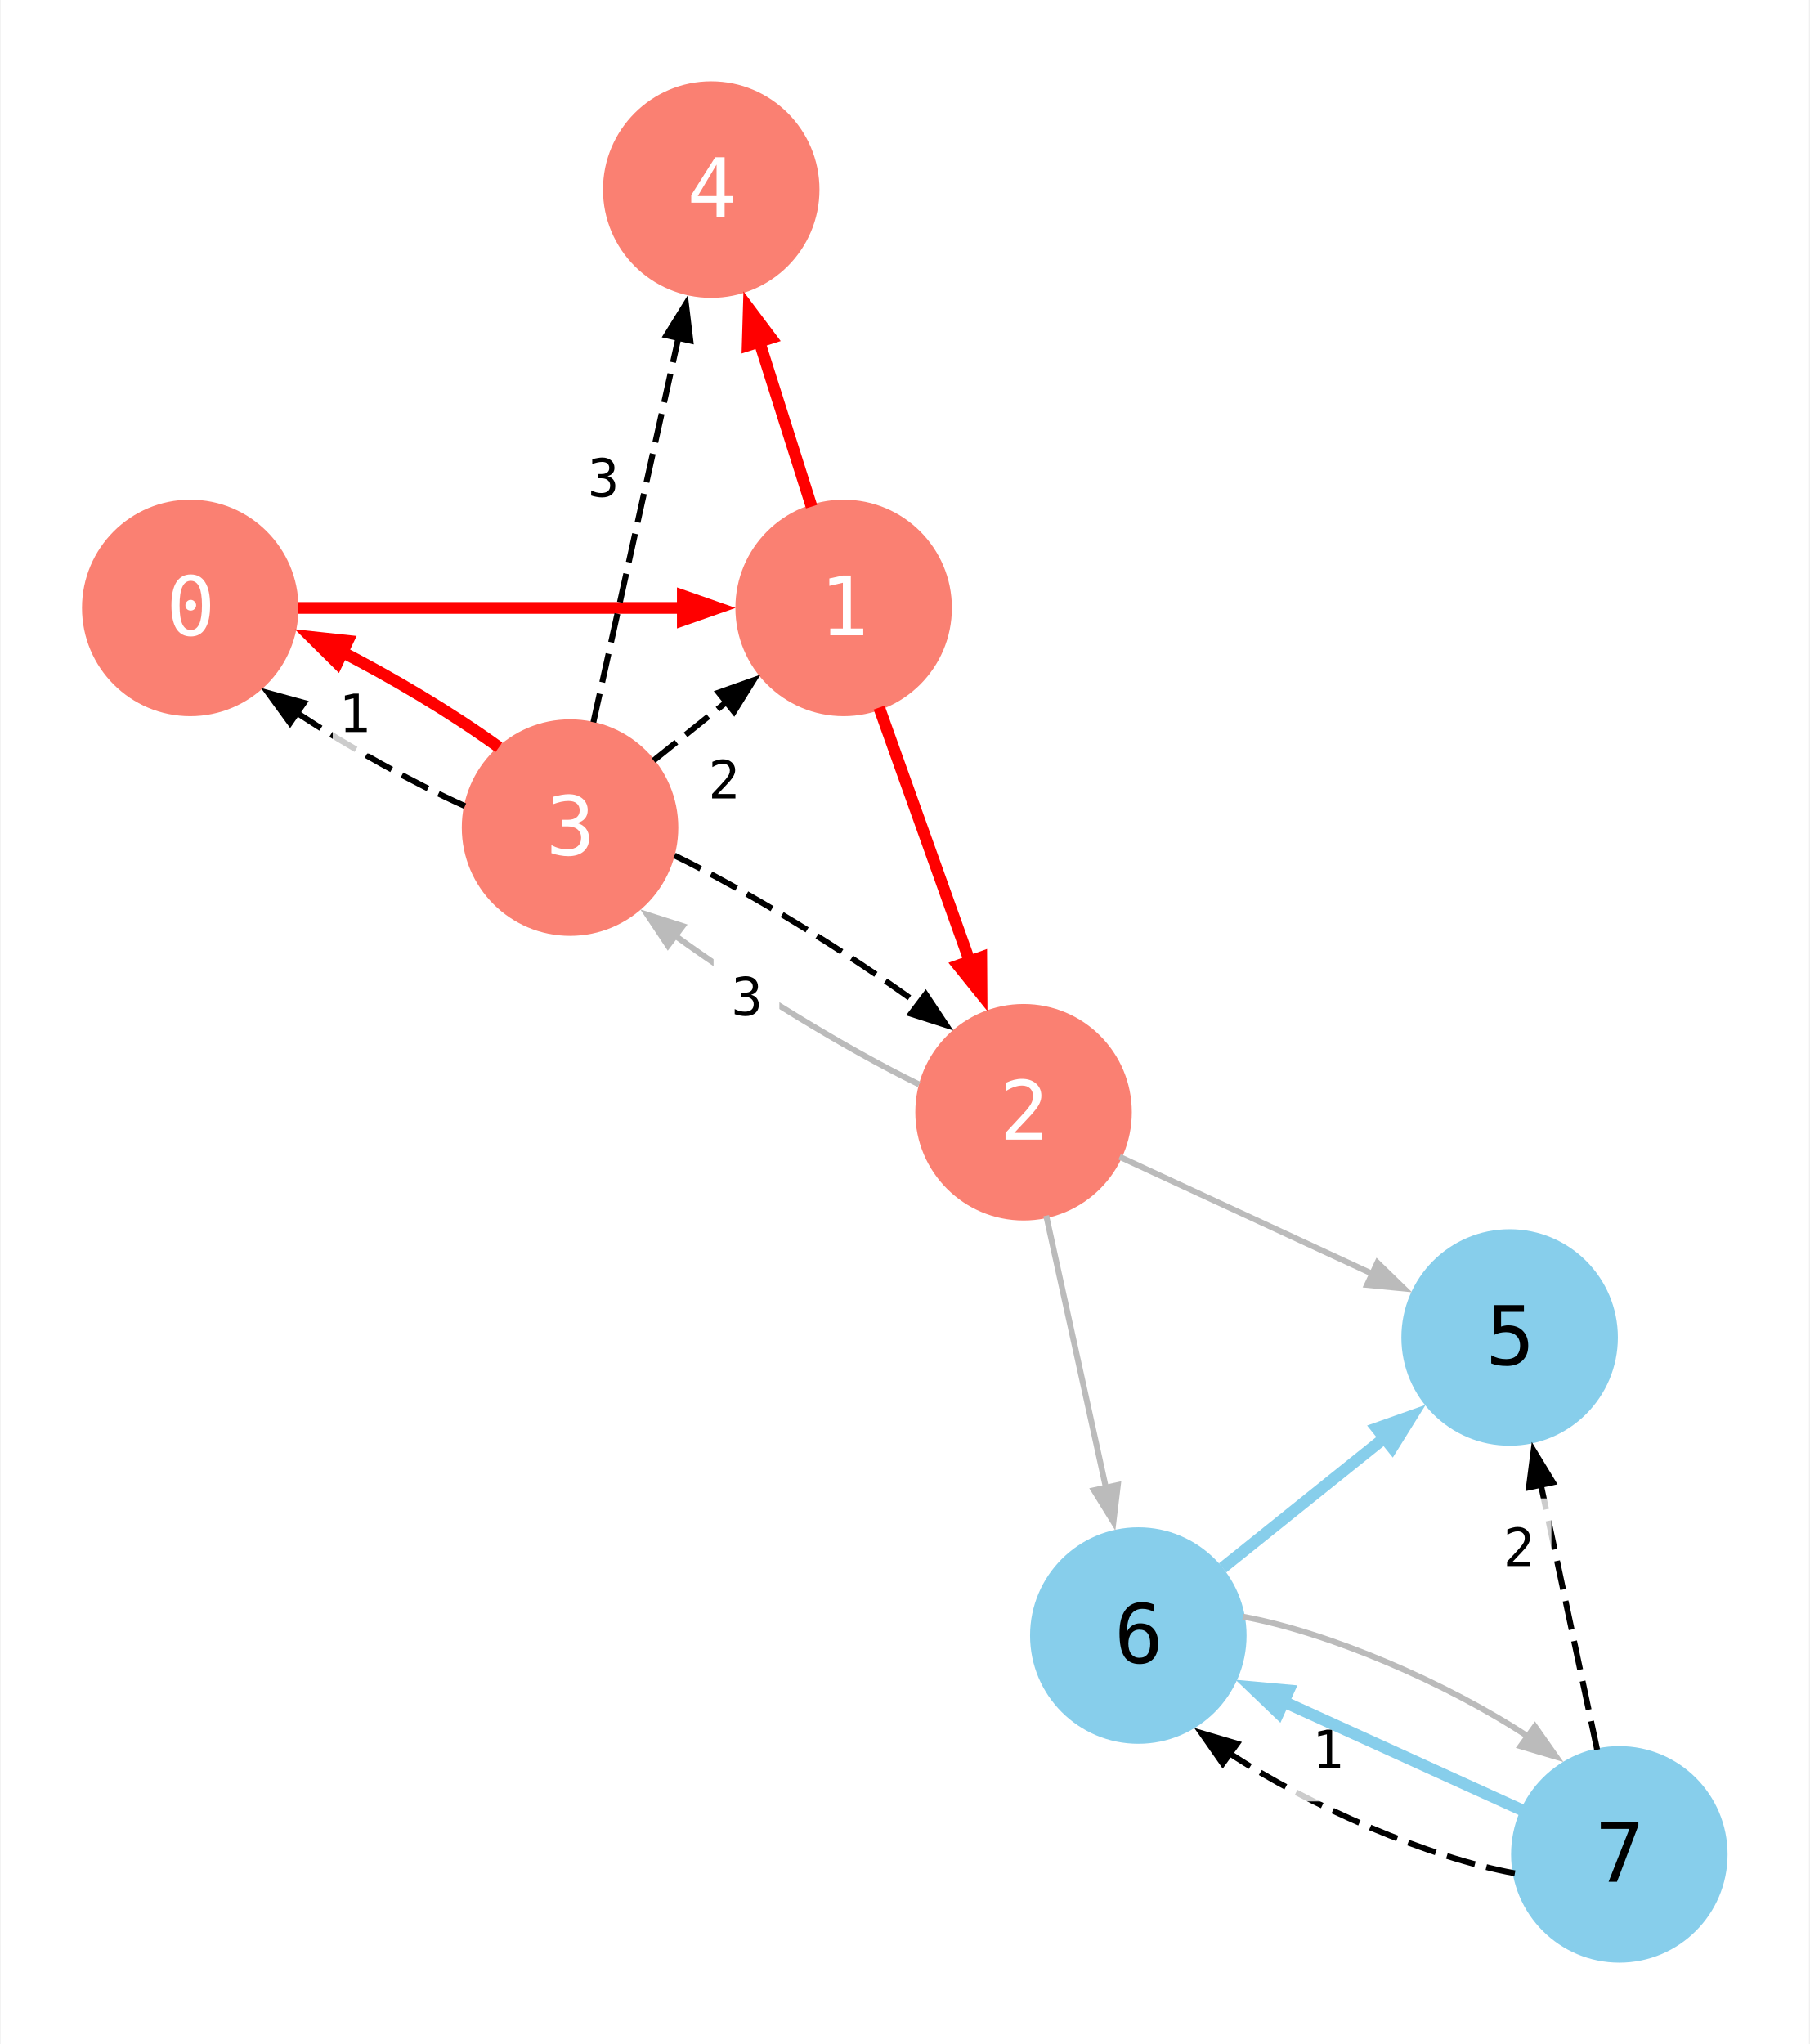
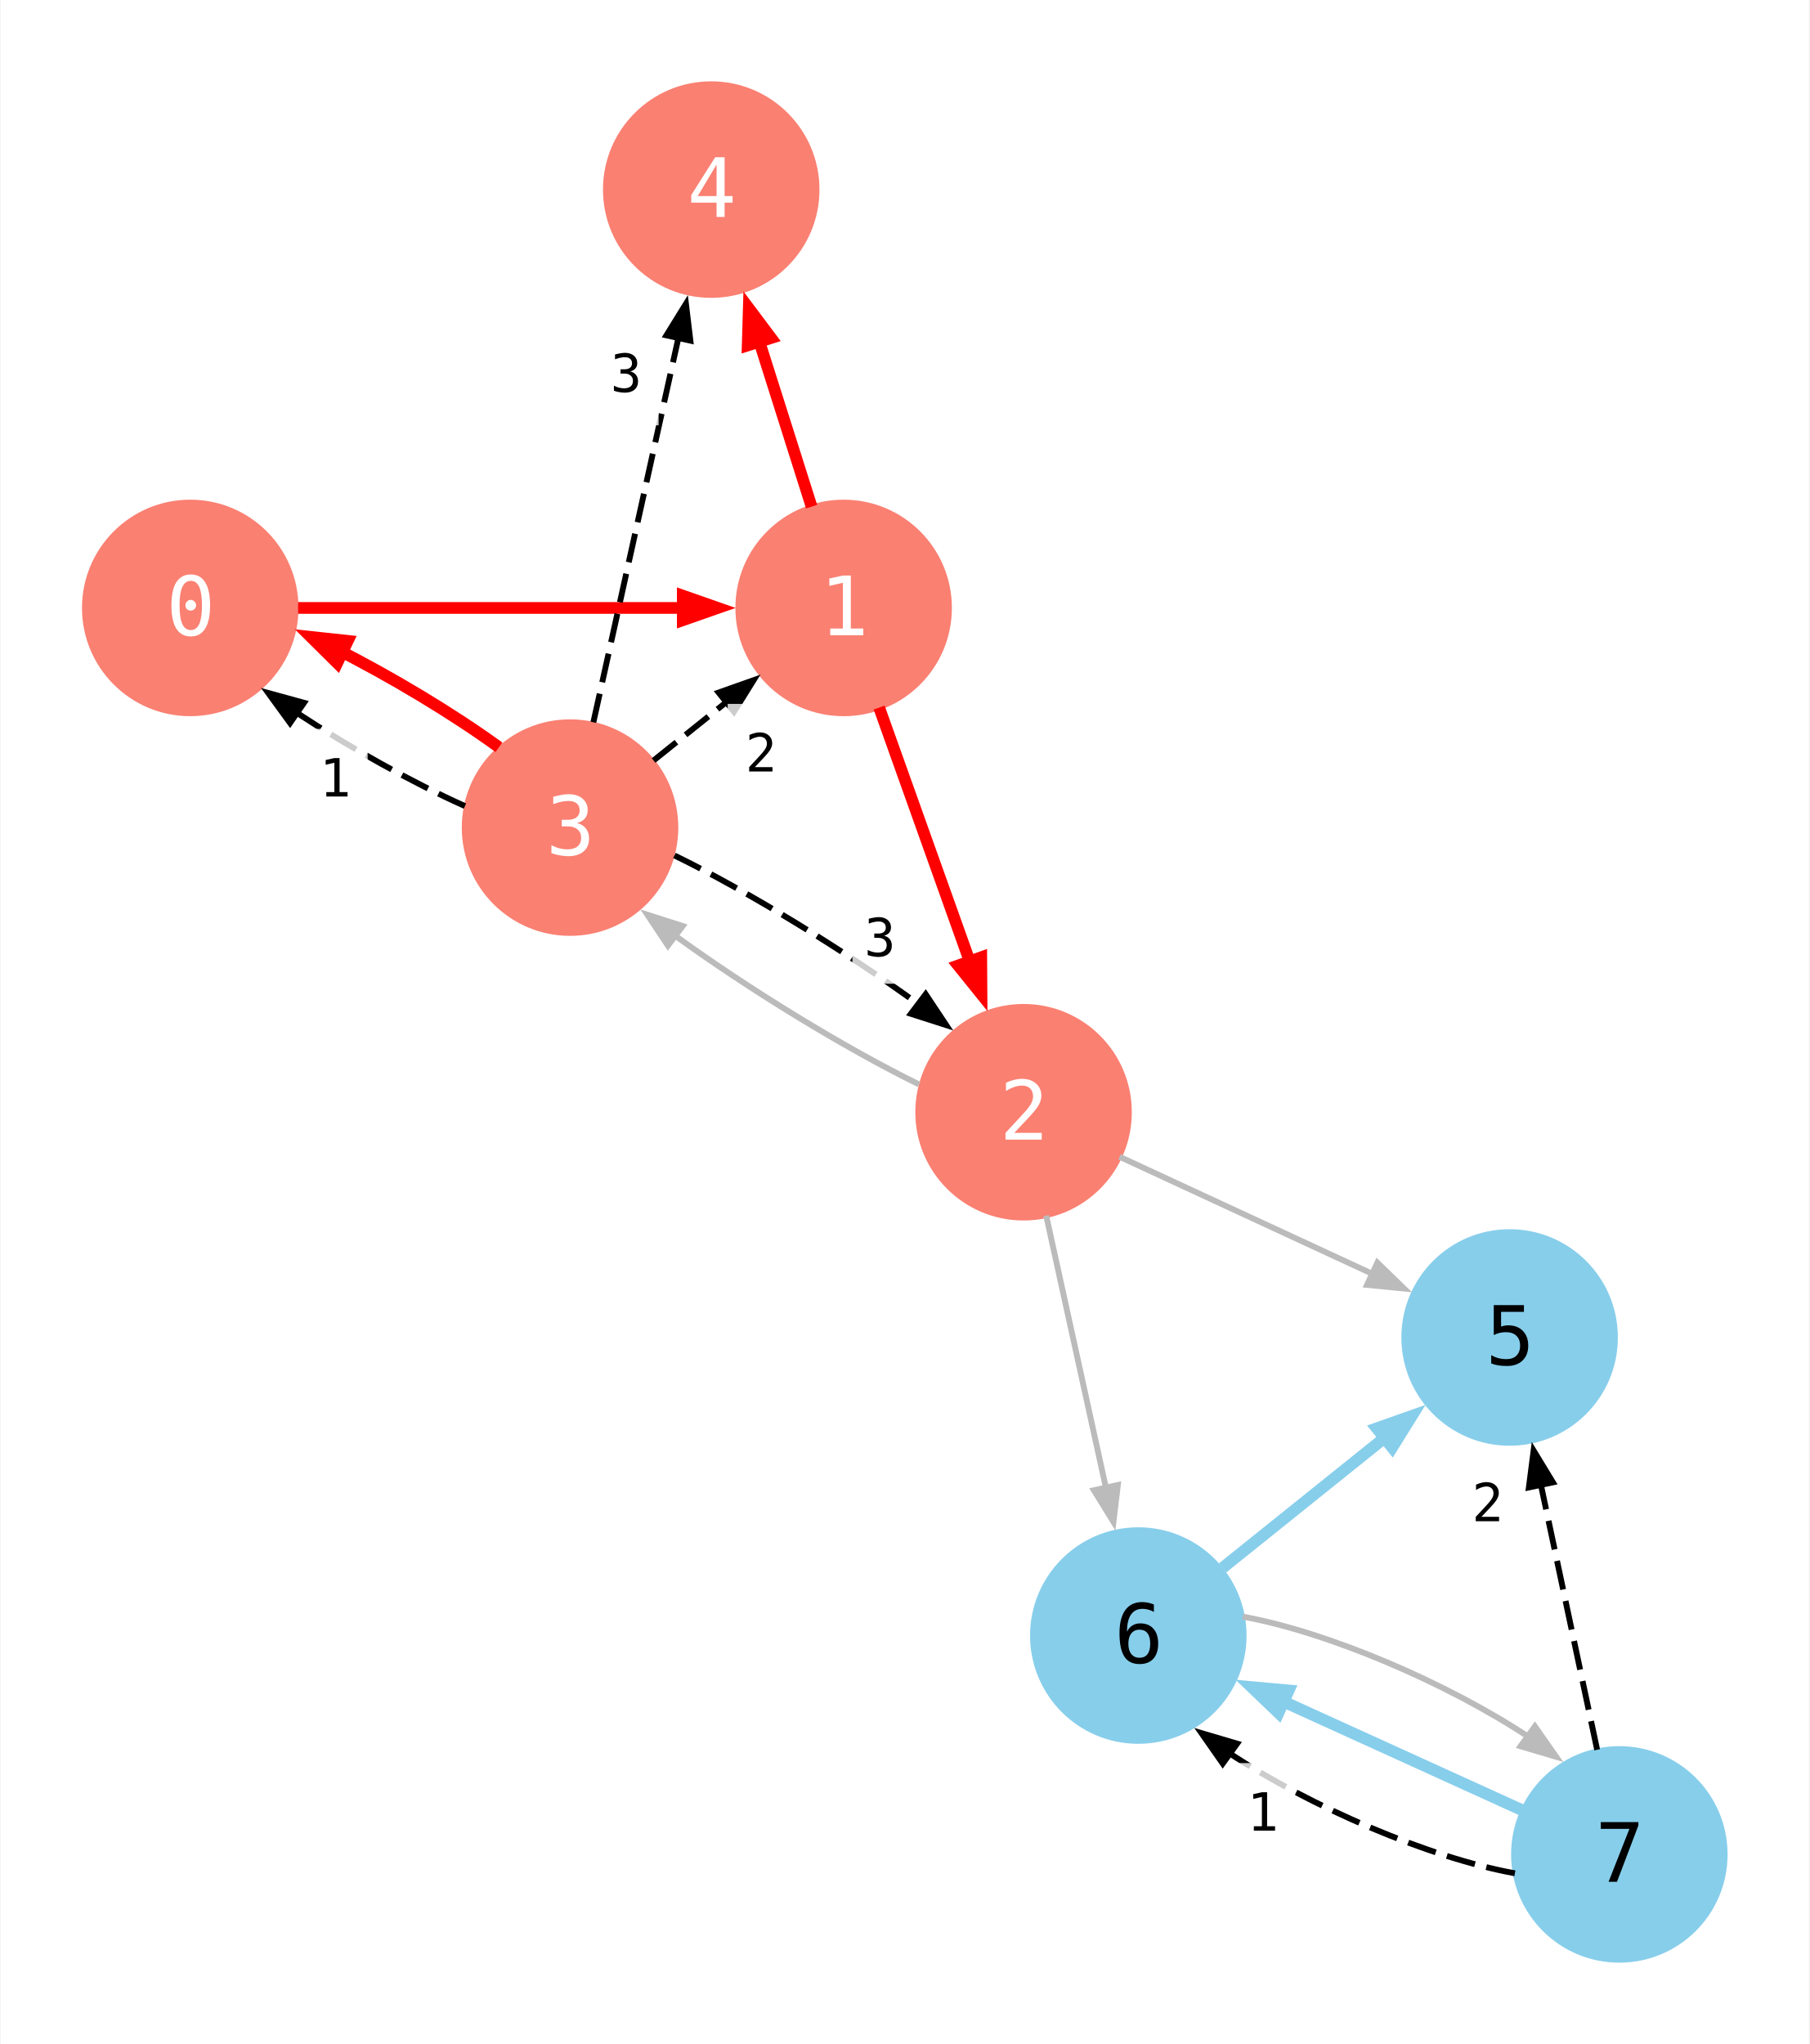
<svg xmlns="http://www.w3.org/2000/svg" width="309pt" height="349pt" viewBox="0.00 0.00 309.04 349.30">
  <g id="graph0" class="graph" transform="scale(1 1) rotate(0) translate(14.4 334.9)">
    <polygon fill="white" stroke="none" points="-14.4,14.4 -14.4,-334.9 294.64,-334.9 294.64,14.4 -14.4,14.4" />
    <g id="node1" class="node">
      <ellipse fill="salmon" stroke="salmon" cx="18" cy="-231.01" rx="18" ry="18" />
      <text text-anchor="start" x="13.88" y="-226.34" font-family="monospace" font-size="14.00" fill="white">0</text>
    </g>
    <g id="node2" class="node">
      <ellipse fill="salmon" stroke="salmon" cx="129.67" cy="-231.01" rx="18" ry="18" />
      <text text-anchor="start" x="125.54" y="-226.34" font-family="monospace" font-size="14.00" fill="white">1</text>
    </g>
    <g id="edge6" class="edge">
      <path fill="none" stroke="red" stroke-width="2" d="M36.44,-231.01C54.79,-231.01 83.1,-231.01 103.72,-231.01" />
      <polygon fill="red" stroke="red" stroke-width="2" points="102.18,-233.11 108.18,-231.01 102.18,-228.91 102.18,-233.11" />
    </g>
    <g id="node3" class="node">
      <ellipse fill="salmon" stroke="salmon" cx="160.42" cy="-144.83" rx="18" ry="18" />
      <text text-anchor="start" x="156.29" y="-140.15" font-family="monospace" font-size="14.00" fill="white">2</text>
    </g>
    <g id="edge7" class="edge">
      <path fill="none" stroke="red" stroke-width="2" d="M135.74,-213.98C140.35,-201.08 146.73,-183.19 151.85,-168.84" />
      <polygon fill="red" stroke="red" stroke-width="2" points="153.19,-171.32 153.23,-164.96 149.24,-169.91 153.19,-171.32" />
    </g>
    <g id="node5" class="node">
      <ellipse fill="salmon" stroke="salmon" cx="107.04" cy="-302.5" rx="18" ry="18" />
      <text text-anchor="start" x="102.92" y="-297.83" font-family="monospace" font-size="14.00" fill="white">4</text>
    </g>
    <g id="edge8" class="edge">
      <path fill="none" stroke="red" stroke-width="2" d="M124.19,-248.32C121.38,-257.21 117.9,-268.2 114.81,-277.95" />
      <polygon fill="red" stroke="red" stroke-width="2" points="113.27,-275.87 113.46,-282.22 117.27,-277.14 113.27,-275.87" />
    </g>
    <g id="node4" class="node">
      <ellipse fill="salmon" stroke="salmon" cx="82.91" cy="-193.47" rx="18" ry="18" />
      <text text-anchor="start" x="78.79" y="-188.79" font-family="monospace" font-size="14.00" fill="white">3</text>
    </g>
    <g id="edge9" class="edge">
      <path fill="none" stroke="#bbbbbb" d="M142.57,-149.58C129.99,-155.73 113.28,-165.97 100.71,-175.12" />
      <polygon fill="#bbbbbb" stroke="#bbbbbb" points="99.64,-173.3 96.12,-178.59 102.17,-176.65 99.64,-173.3" />
    </g>
    <g id="node6" class="node">
      <ellipse fill="skyblue" stroke="skyblue" cx="243.49" cy="-106.34" rx="18" ry="18" />
      <text text-anchor="start" x="239.36" y="-101.67" font-family="monospace" font-size="14.00">5</text>
    </g>
    <g id="edge10" class="edge">
      <path fill="none" stroke="#bbbbbb" d="M176.83,-137.22C189.26,-131.46 206.51,-123.47 220.34,-117.07" />
      <polygon fill="#bbbbbb" stroke="#bbbbbb" points="220.89,-119.13 225.45,-114.7 219.12,-115.32 220.89,-119.13" />
    </g>
    <g id="node7" class="node">
      <ellipse fill="skyblue" stroke="skyblue" cx="180.03" cy="-55.4" rx="18" ry="18" />
      <text text-anchor="start" x="175.91" y="-50.73" font-family="monospace" font-size="14.00">6</text>
    </g>
    <g id="edge11" class="edge">
      <path fill="none" stroke="#bbbbbb" d="M164.29,-127.16C167.23,-113.77 171.3,-95.21 174.57,-80.32" />
      <polygon fill="#bbbbbb" stroke="#bbbbbb" points="176.54,-81.13 175.78,-74.82 172.44,-80.23 176.54,-81.13" />
    </g>
    <g id="edge1" class="edge">
      <path fill="none" stroke="black" stroke-dasharray="5,2" d="M64.95,-197.15C56,-201.15 45.24,-207.15 36.25,-213.07" />
      <polygon fill="black" stroke="black" points="35.06,-211.34 31.32,-216.48 37.45,-214.8 35.06,-211.34" />
-       <polygon fill="#ffffff" fill-opacity="0.8" stroke="none" points="42.35,-206.11 42.35,-219.36 49.6,-219.36 49.6,-206.11 42.35,-206.11" />
-       <text text-anchor="start" x="43.35" y="-209.81" font-family="monospace" font-size="9.00">1</text>
+       <polygon fill="#ffffff" fill-opacity="0.8" stroke="none" points="37.07,-193.09 37.07,-210.34 48.32,-210.34 48.32,-193.09 37.07,-193.09" />
+       <text text-anchor="start" x="40.07" y="-198.79" font-family="monospace" font-size="9.00">1</text>
    </g>
    <g id="edge2" class="edge">
      <path fill="none" stroke="red" stroke-width="2" d="M70.76,-207.2C62.83,-212.96 52.27,-219.3 42.65,-224.14" />
      <polygon fill="red" stroke="red" stroke-width="2" points="43.12,-221.59 38.61,-226.06 44.93,-225.38 43.12,-221.59" />
    </g>
    <g id="edge3" class="edge">
      <path fill="none" stroke="black" stroke-dasharray="5,2" d="M97.19,-204.94C101.18,-208.14 105.59,-211.68 109.84,-215.09" />
      <polygon fill="black" stroke="black" points="108.3,-216.55 114.29,-218.67 110.93,-213.27 108.3,-216.55" />
-       <polygon fill="#ffffff" fill-opacity="0.8" stroke="none" points="105.52,-194.76 105.52,-208.01 112.77,-208.01 112.77,-194.76 105.52,-194.76" />
-       <text text-anchor="start" x="106.52" y="-198.46" font-family="monospace" font-size="9.00">2</text>
+       <polygon fill="#ffffff" fill-opacity="0.8" stroke="none" points="109.85,-197.36 109.85,-214.61 121.1,-214.61 121.1,-197.36 109.85,-197.36" />
+       <text text-anchor="start" x="112.85" y="-203.06" font-family="monospace" font-size="9.00">2</text>
    </g>
    <g id="edge5" class="edge">
      <path fill="none" stroke="black" stroke-dasharray="5,2" d="M100.76,-188.71C113.34,-182.57 130.05,-172.32 142.62,-163.17" />
      <polygon fill="black" stroke="black" points="143.69,-165 147.21,-159.71 141.16,-161.65 143.69,-165" />
-       <polygon fill="#ffffff" stroke="none" points="107.44,-155.69 107.44,-172.94 118.69,-172.94 118.69,-155.69 107.44,-155.69" />
-       <text text-anchor="start" x="110.44" y="-161.39" font-family="monospace" font-size="9.00">3</text>
+       <polygon fill="#ffffff" fill-opacity="0.8" stroke="none" points="131.17,-166.79 131.17,-182.04 140.42,-182.04 140.42,-166.79 131.17,-166.79" />
+       <text text-anchor="start" x="133.17" y="-171.49" font-family="monospace" font-size="9.00">3</text>
    </g>
    <g id="edge4" class="edge">
      <path fill="none" stroke="black" stroke-dasharray="5,2" d="M86.9,-211.47C90.86,-229.39 96.98,-257.04 101.43,-277.16" />
      <polygon fill="black" stroke="black" points="99.38,-277.59 102.72,-282.99 103.48,-276.68 99.38,-277.59" />
-       <polygon fill="#ffffff" fill-opacity="0.8" stroke="none" points="84.91,-246.32 84.91,-259.57 92.16,-259.57 92.16,-246.32 84.91,-246.32" />
-       <text text-anchor="start" x="85.91" y="-250.02" font-family="monospace" font-size="9.00">3</text>
+       <polygon fill="#ffffff" fill-opacity="0.8" stroke="none" points="86.8,-262.22 86.8,-279.47 98.05,-279.47 98.05,-262.22 86.8,-262.22" />
+       <text text-anchor="start" x="89.8" y="-267.92" font-family="monospace" font-size="9.00">3</text>
    </g>
    <g id="edge12" class="edge">
      <path fill="none" stroke="skyblue" stroke-width="2" d="M194.43,-66.96C203.03,-73.87 214.08,-82.74 223.52,-90.31" />
      <polygon fill="skyblue" stroke="skyblue" stroke-width="2" points="220.79,-90.82 226.78,-92.94 223.42,-87.54 220.79,-90.82" />
    </g>
    <g id="node8" class="node">
      <ellipse fill="skyblue" stroke="skyblue" cx="262.24" cy="-18" rx="18" ry="18" />
      <text text-anchor="start" x="258.12" y="-13.32" font-family="monospace" font-size="14.00">7</text>
    </g>
    <g id="edge13" class="edge">
      <path fill="none" stroke="#bbbbbb" d="M197.89,-58.63C212.53,-55.97 232.8,-47.3 246.76,-38.06" />
      <polygon fill="#bbbbbb" stroke="#bbbbbb" points="247.81,-39.88 251.46,-34.67 245.36,-36.48 247.81,-39.88" />
    </g>
    <g id="edge14" class="edge">
      <path fill="none" stroke="black" stroke-dasharray="5,2" d="M258.45,-35.88C255.67,-48.93 251.88,-66.8 248.81,-81.28" />
      <polygon fill="black" stroke="black" points="246.78,-80.71 247.59,-87.01 250.89,-81.58 246.78,-80.71" />
-       <polygon fill="#ffffff" fill-opacity="0.8" stroke="none" points="239.38,-61.58 239.38,-78.83 250.63,-78.83 250.63,-61.58 239.38,-61.58" />
-       <text text-anchor="start" x="242.38" y="-67.28" font-family="monospace" font-size="9.00">2</text>
+       <polygon fill="#ffffff" fill-opacity="0.8" stroke="none" points="234.03,-69.24 234.03,-86.49 245.28,-86.49 245.28,-69.24 234.03,-69.24" />
+       <text text-anchor="start" x="237.03" y="-74.94" font-family="monospace" font-size="9.00">2</text>
    </g>
    <g id="edge15" class="edge">
      <path fill="none" stroke="black" stroke-dasharray="5,2" d="M244.39,-14.77C229.75,-17.43 209.48,-26.1 195.52,-35.35" />
      <polygon fill="black" stroke="black" points="194.46,-33.52 190.82,-38.73 196.92,-36.93 194.46,-33.52" />
-       <polygon fill="#ffffff" fill-opacity="0.8" stroke="none" points="206.7,-27.06 206.7,-44.31 217.95,-44.31 217.95,-27.06 206.7,-27.06" />
-       <text text-anchor="start" x="209.7" y="-32.76" font-family="monospace" font-size="9.00">1</text>
+       <polygon fill="#ffffff" fill-opacity="0.8" stroke="none" points="195.59,-16.36 195.59,-33.61 206.84,-33.61 206.84,-16.36 195.59,-16.36" />
+       <text text-anchor="start" x="198.59" y="-22.06" font-family="monospace" font-size="9.00">1</text>
    </g>
    <g id="edge16" class="edge">
      <path fill="none" stroke="skyblue" stroke-width="2" d="M245.61,-25.57C233.46,-31.09 216.83,-38.66 203.36,-44.79" />
      <polygon fill="skyblue" stroke="skyblue" stroke-width="2" points="203.99,-42.19 199.4,-46.59 205.73,-46.02 203.99,-42.19" />
    </g>
  </g>
</svg>
